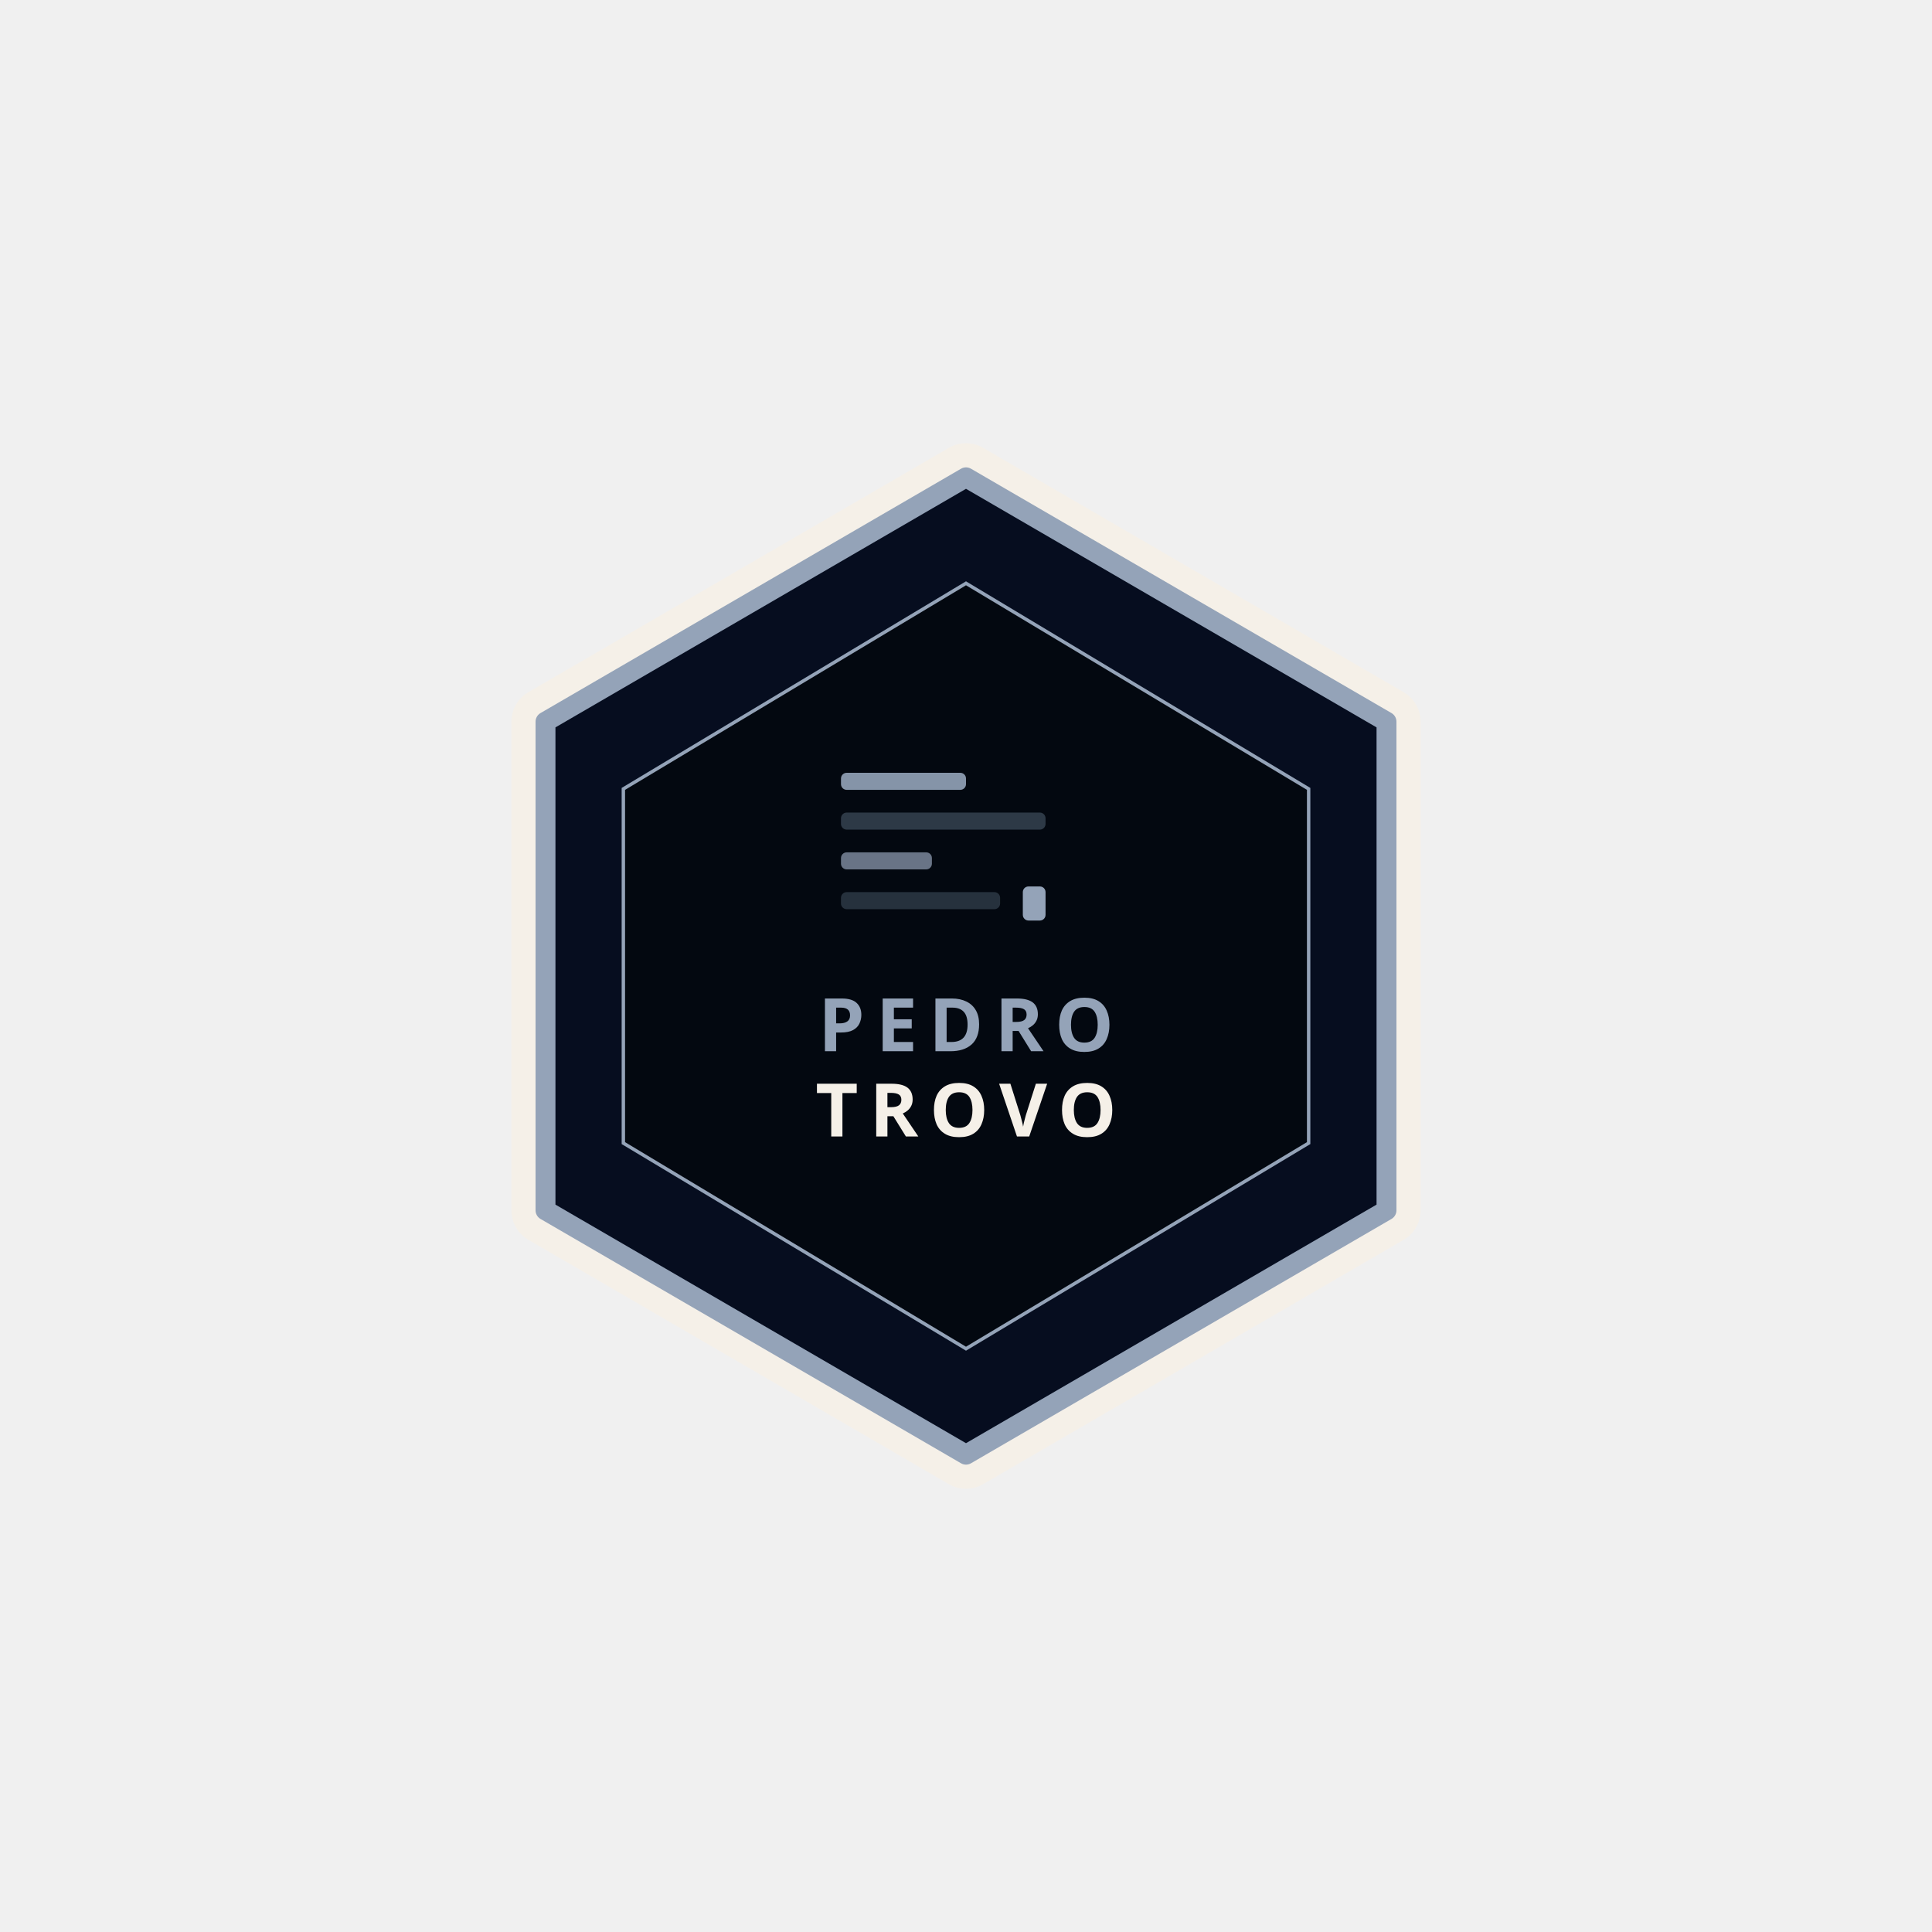
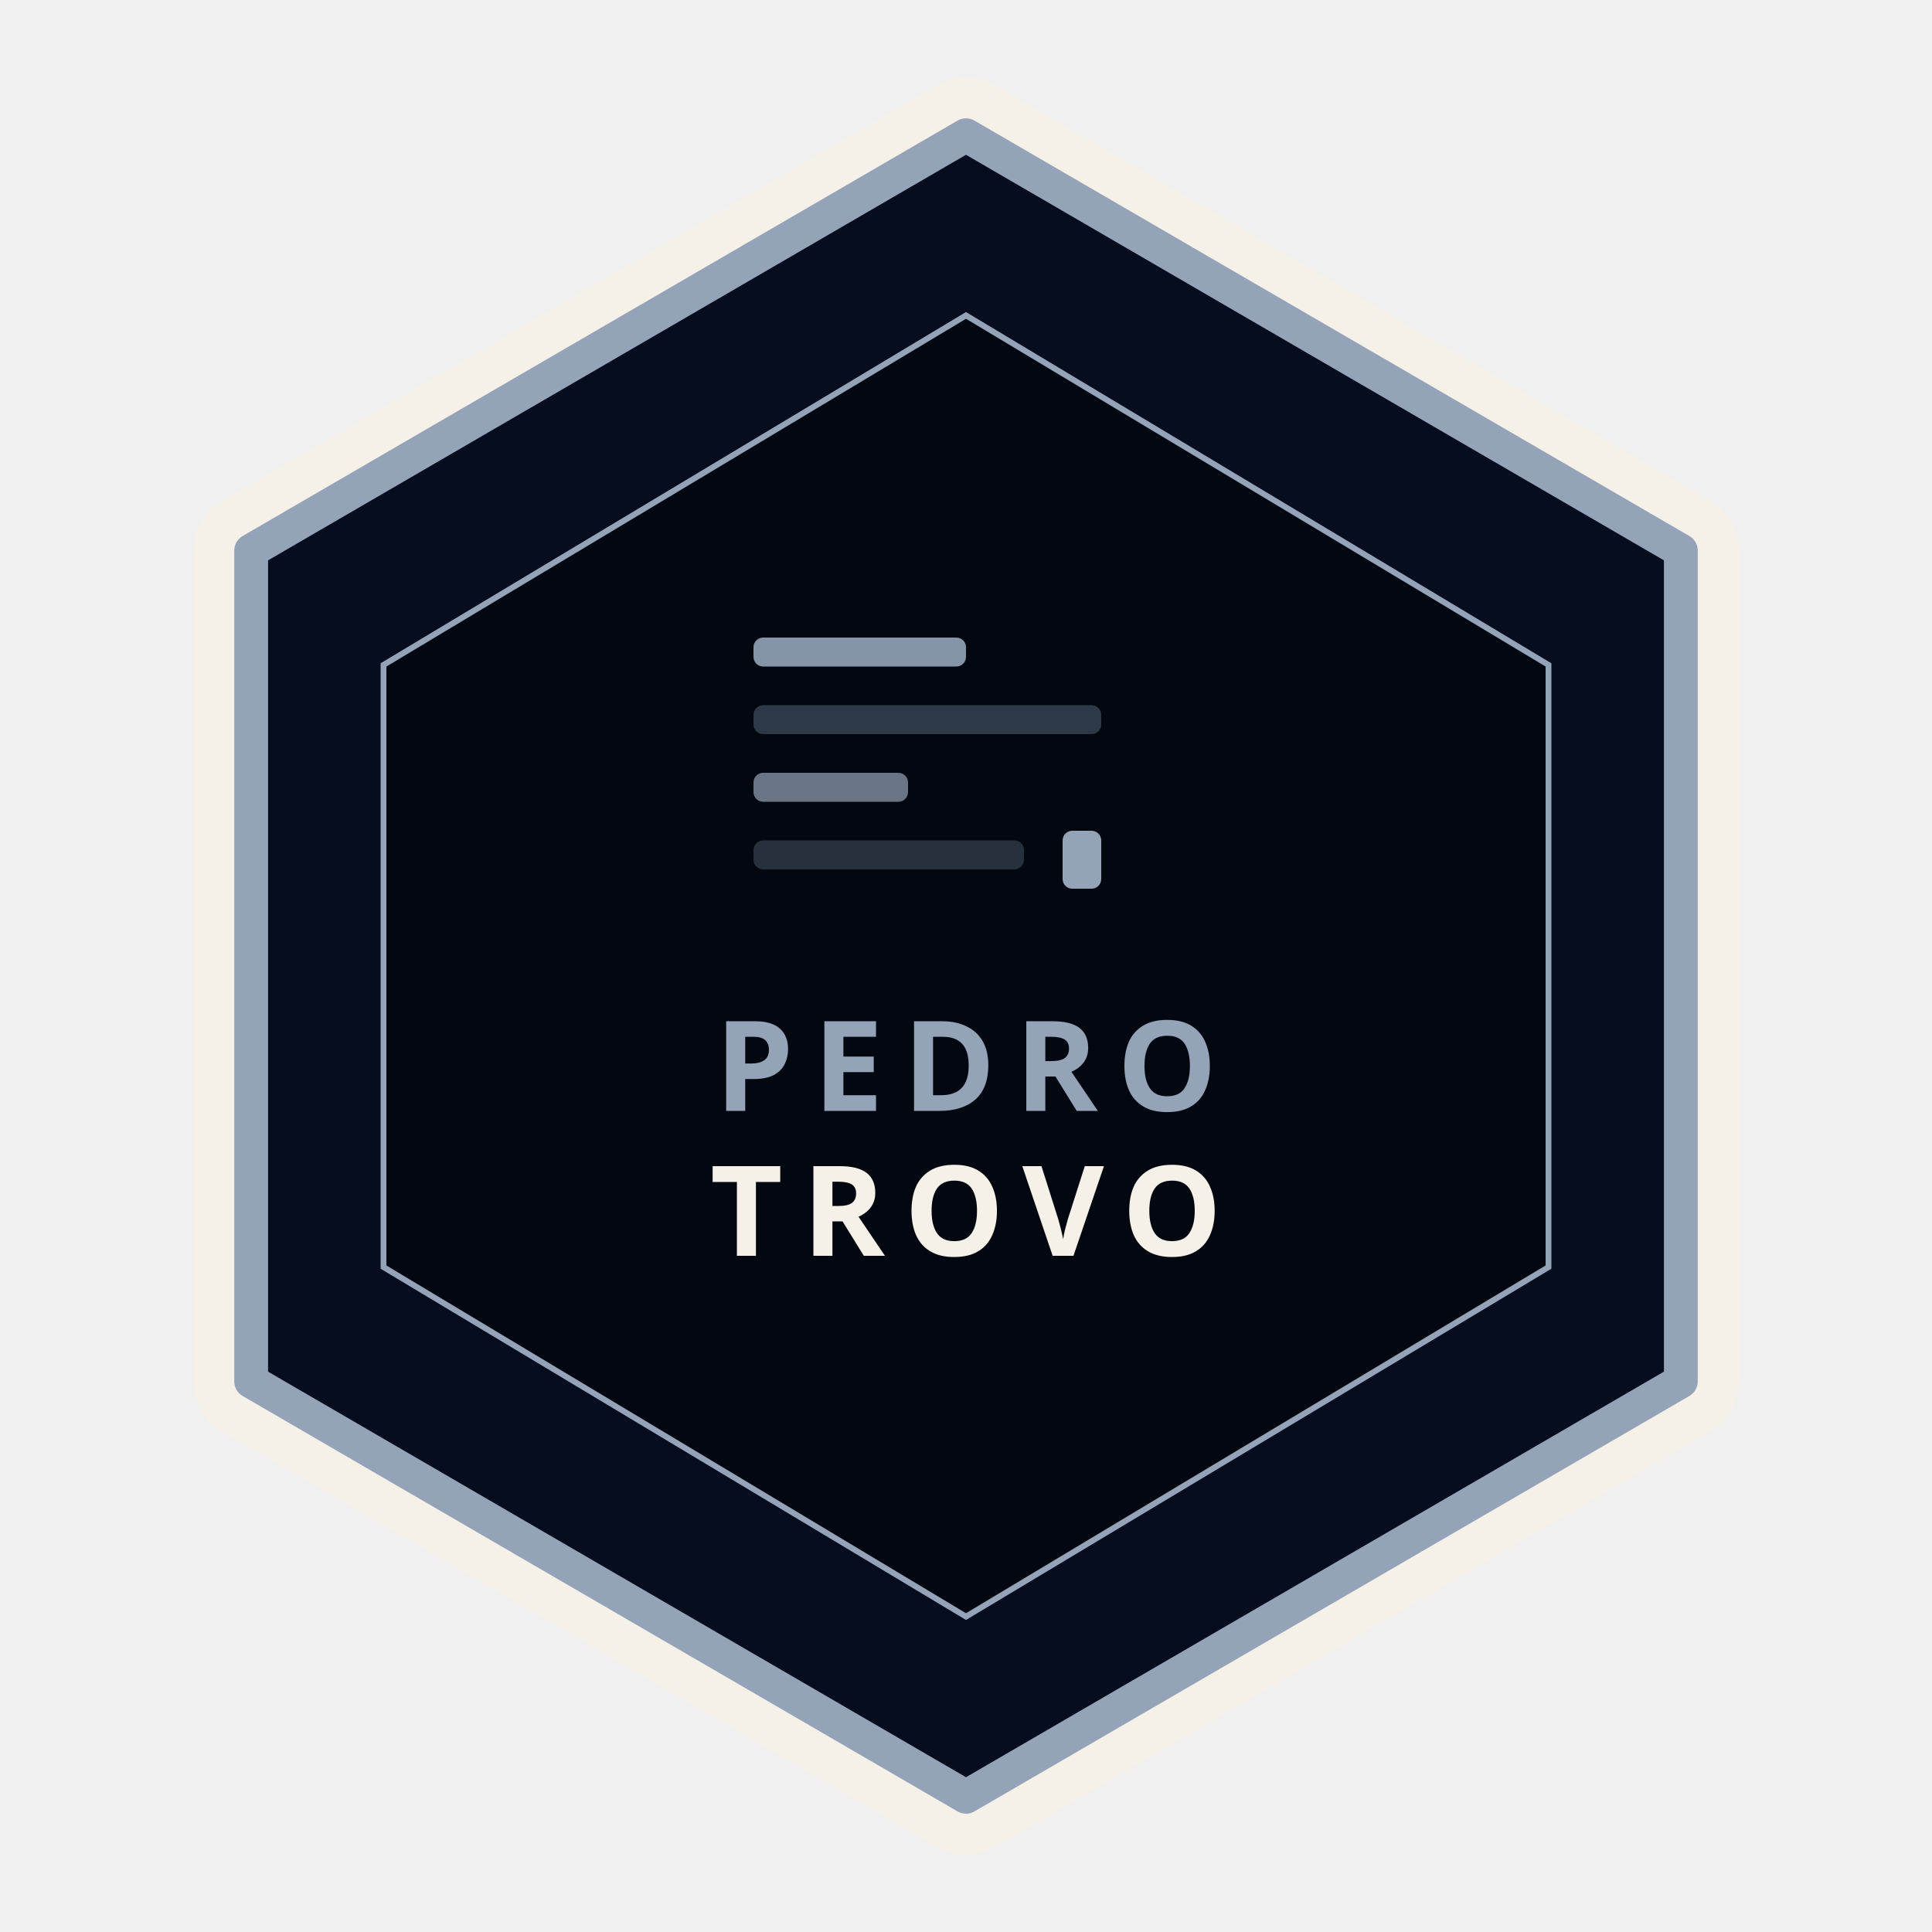
- <svg xmlns="http://www.w3.org/2000/svg" width="340" height="340" viewBox="0 0 340 340" style="">
+ <svg xmlns="http://www.w3.org/2000/svg" width="340" height="340" viewBox="80 70 180 200" style="">
  <defs>
    <mask id="imagine-text-gaps-v4jg96" maskUnits="userSpaceOnUse">
      <rect x="0" y="0" width="340" height="340" fill="white" />
      <rect x="136.195" y="233" width="67.609" height="22" fill="black" rx="2" />
      <rect x="135.977" y="248" width="68.047" height="22" fill="black" rx="2" />
    </mask>
  </defs>
  <g transform="translate(0, -64)" style="fill:rgb(0, 0, 0);stroke:none;color:rgb(255, 255, 255);stroke-width:1px;stroke-linecap:butt;stroke-linejoin:miter;opacity:1;font-family:&quot;Anthropic Sans&quot;, -apple-system, BlinkMacSystemFont, &quot;Segoe UI&quot;, sans-serif;font-size:16px;font-weight:400;text-anchor:start;dominant-baseline:auto">
    <polygon points="170,148 244,191 244,277 170,320 96,277 96,191" fill="none" stroke="#F5F0E8" stroke-width="12" stroke-linejoin="round" paint-order="stroke fill" style="fill:none;stroke:rgb(245, 240, 232);color:rgb(255, 255, 255);stroke-width:12px;stroke-linecap:butt;stroke-linejoin:round;opacity:1;font-family:&quot;Anthropic Sans&quot;, -apple-system, BlinkMacSystemFont, &quot;Segoe UI&quot;, sans-serif;font-size:16px;font-weight:400;text-anchor:start;dominant-baseline:auto" />
    <polygon points="170,148 244,191 244,277 170,320 96,277 96,191" fill="#060D1F" stroke="none" style="fill:rgb(6, 13, 31);stroke:none;color:rgb(255, 255, 255);stroke-width:1px;stroke-linecap:butt;stroke-linejoin:miter;opacity:1;font-family:&quot;Anthropic Sans&quot;, -apple-system, BlinkMacSystemFont, &quot;Segoe UI&quot;, sans-serif;font-size:16px;font-weight:400;text-anchor:start;dominant-baseline:auto" />
    <polygon points="170,148 244,191 244,277 170,320 96,277 96,191" fill="none" stroke="#94A3B8" stroke-width="3.5" stroke-linejoin="round" style="fill:none;stroke:rgb(148, 163, 184);color:rgb(255, 255, 255);stroke-width:3.5px;stroke-linecap:butt;stroke-linejoin:round;opacity:1;font-family:&quot;Anthropic Sans&quot;, -apple-system, BlinkMacSystemFont, &quot;Segoe UI&quot;, sans-serif;font-size:16px;font-weight:400;text-anchor:start;dominant-baseline:auto" />
    <polygon points="170,167 230,203 230,265 170,301 110,265 110,203" fill="none" stroke="#94A3B8" stroke-width="1.2" style="fill:none;stroke:rgb(148, 163, 184);color:rgb(255, 255, 255);stroke-width:1.2px;stroke-linecap:butt;stroke-linejoin:miter;opacity:1;font-family:&quot;Anthropic Sans&quot;, -apple-system, BlinkMacSystemFont, &quot;Segoe UI&quot;, sans-serif;font-size:16px;font-weight:400;text-anchor:start;dominant-baseline:auto" />
    <polygon points="170,167 230,203 230,265 170,301 110,265 110,203" fill="#030810" stroke="none" style="fill:rgb(3, 8, 16);stroke:none;color:rgb(255, 255, 255);stroke-width:1px;stroke-linecap:butt;stroke-linejoin:miter;opacity:1;font-family:&quot;Anthropic Sans&quot;, -apple-system, BlinkMacSystemFont, &quot;Segoe UI&quot;, sans-serif;font-size:16px;font-weight:400;text-anchor:start;dominant-baseline:auto" />
    <rect x="148" y="200" width="22" height="3" rx="1" fill="#94A3B8" opacity="0.9" style="fill:rgb(148, 163, 184);stroke:none;color:rgb(255, 255, 255);stroke-width:1px;stroke-linecap:butt;stroke-linejoin:miter;opacity:0.9;font-family:&quot;Anthropic Sans&quot;, -apple-system, BlinkMacSystemFont, &quot;Segoe UI&quot;, sans-serif;font-size:16px;font-weight:400;text-anchor:start;dominant-baseline:auto" />
    <rect x="148" y="207" width="36" height="3" rx="1" fill="#4A5A6A" opacity="0.6" style="fill:rgb(74, 90, 106);stroke:none;color:rgb(255, 255, 255);stroke-width:1px;stroke-linecap:butt;stroke-linejoin:miter;opacity:0.6;font-family:&quot;Anthropic Sans&quot;, -apple-system, BlinkMacSystemFont, &quot;Segoe UI&quot;, sans-serif;font-size:16px;font-weight:400;text-anchor:start;dominant-baseline:auto" />
    <rect x="148" y="214" width="16" height="3" rx="1" fill="#94A3B8" opacity="0.7" style="fill:rgb(148, 163, 184);stroke:none;color:rgb(255, 255, 255);stroke-width:1px;stroke-linecap:butt;stroke-linejoin:miter;opacity:0.7;font-family:&quot;Anthropic Sans&quot;, -apple-system, BlinkMacSystemFont, &quot;Segoe UI&quot;, sans-serif;font-size:16px;font-weight:400;text-anchor:start;dominant-baseline:auto" />
    <rect x="148" y="221" width="28" height="3" rx="1" fill="#4A5A6A" opacity="0.5" style="fill:rgb(74, 90, 106);stroke:none;color:rgb(255, 255, 255);stroke-width:1px;stroke-linecap:butt;stroke-linejoin:miter;opacity:0.5;font-family:&quot;Anthropic Sans&quot;, -apple-system, BlinkMacSystemFont, &quot;Segoe UI&quot;, sans-serif;font-size:16px;font-weight:400;text-anchor:start;dominant-baseline:auto" />
    <rect x="180" y="220" width="4" height="6" rx="1" fill="#94A3B8" style="fill:rgb(148, 163, 184);stroke:none;color:rgb(255, 255, 255);stroke-width:1px;stroke-linecap:butt;stroke-linejoin:miter;opacity:1;font-family:&quot;Anthropic Sans&quot;, -apple-system, BlinkMacSystemFont, &quot;Segoe UI&quot;, sans-serif;font-size:16px;font-weight:400;text-anchor:start;dominant-baseline:auto" />
    <line x1="140" y1="234" x2="200" y2="234" stroke="#94A3B8" stroke-width="0.5" opacity="0.4" mask="url(#imagine-text-gaps-v4jg96)" style="fill:rgb(0, 0, 0);stroke:rgb(148, 163, 184);color:rgb(255, 255, 255);stroke-width:0.5px;stroke-linecap:butt;stroke-linejoin:miter;opacity:0.4;font-family:&quot;Anthropic Sans&quot;, -apple-system, BlinkMacSystemFont, &quot;Segoe UI&quot;, sans-serif;font-size:16px;font-weight:400;text-anchor:start;dominant-baseline:auto" />
    <text x="170" y="249" text-anchor="middle" font-family="'Arial Black','Impact',sans-serif" font-size="13" font-weight="900" fill="#94A3B8" letter-spacing="2" style="fill:rgb(148, 163, 184);stroke:none;color:rgb(255, 255, 255);stroke-width:1px;stroke-linecap:butt;stroke-linejoin:miter;opacity:1;font-family:&quot;Arial Black&quot;, Impact, sans-serif;font-size:13px;font-weight:900;text-anchor:middle;dominant-baseline:auto">PEDRO</text>
    <text x="170" y="264" text-anchor="middle" font-family="'Arial Black','Impact',sans-serif" font-size="13" font-weight="900" fill="#F5F0E8" letter-spacing="2" style="fill:rgb(245, 240, 232);stroke:none;color:rgb(255, 255, 255);stroke-width:1px;stroke-linecap:butt;stroke-linejoin:miter;opacity:1;font-family:&quot;Arial Black&quot;, Impact, sans-serif;font-size:13px;font-weight:900;text-anchor:middle;dominant-baseline:auto">TROVO</text>
  </g>
</svg>
